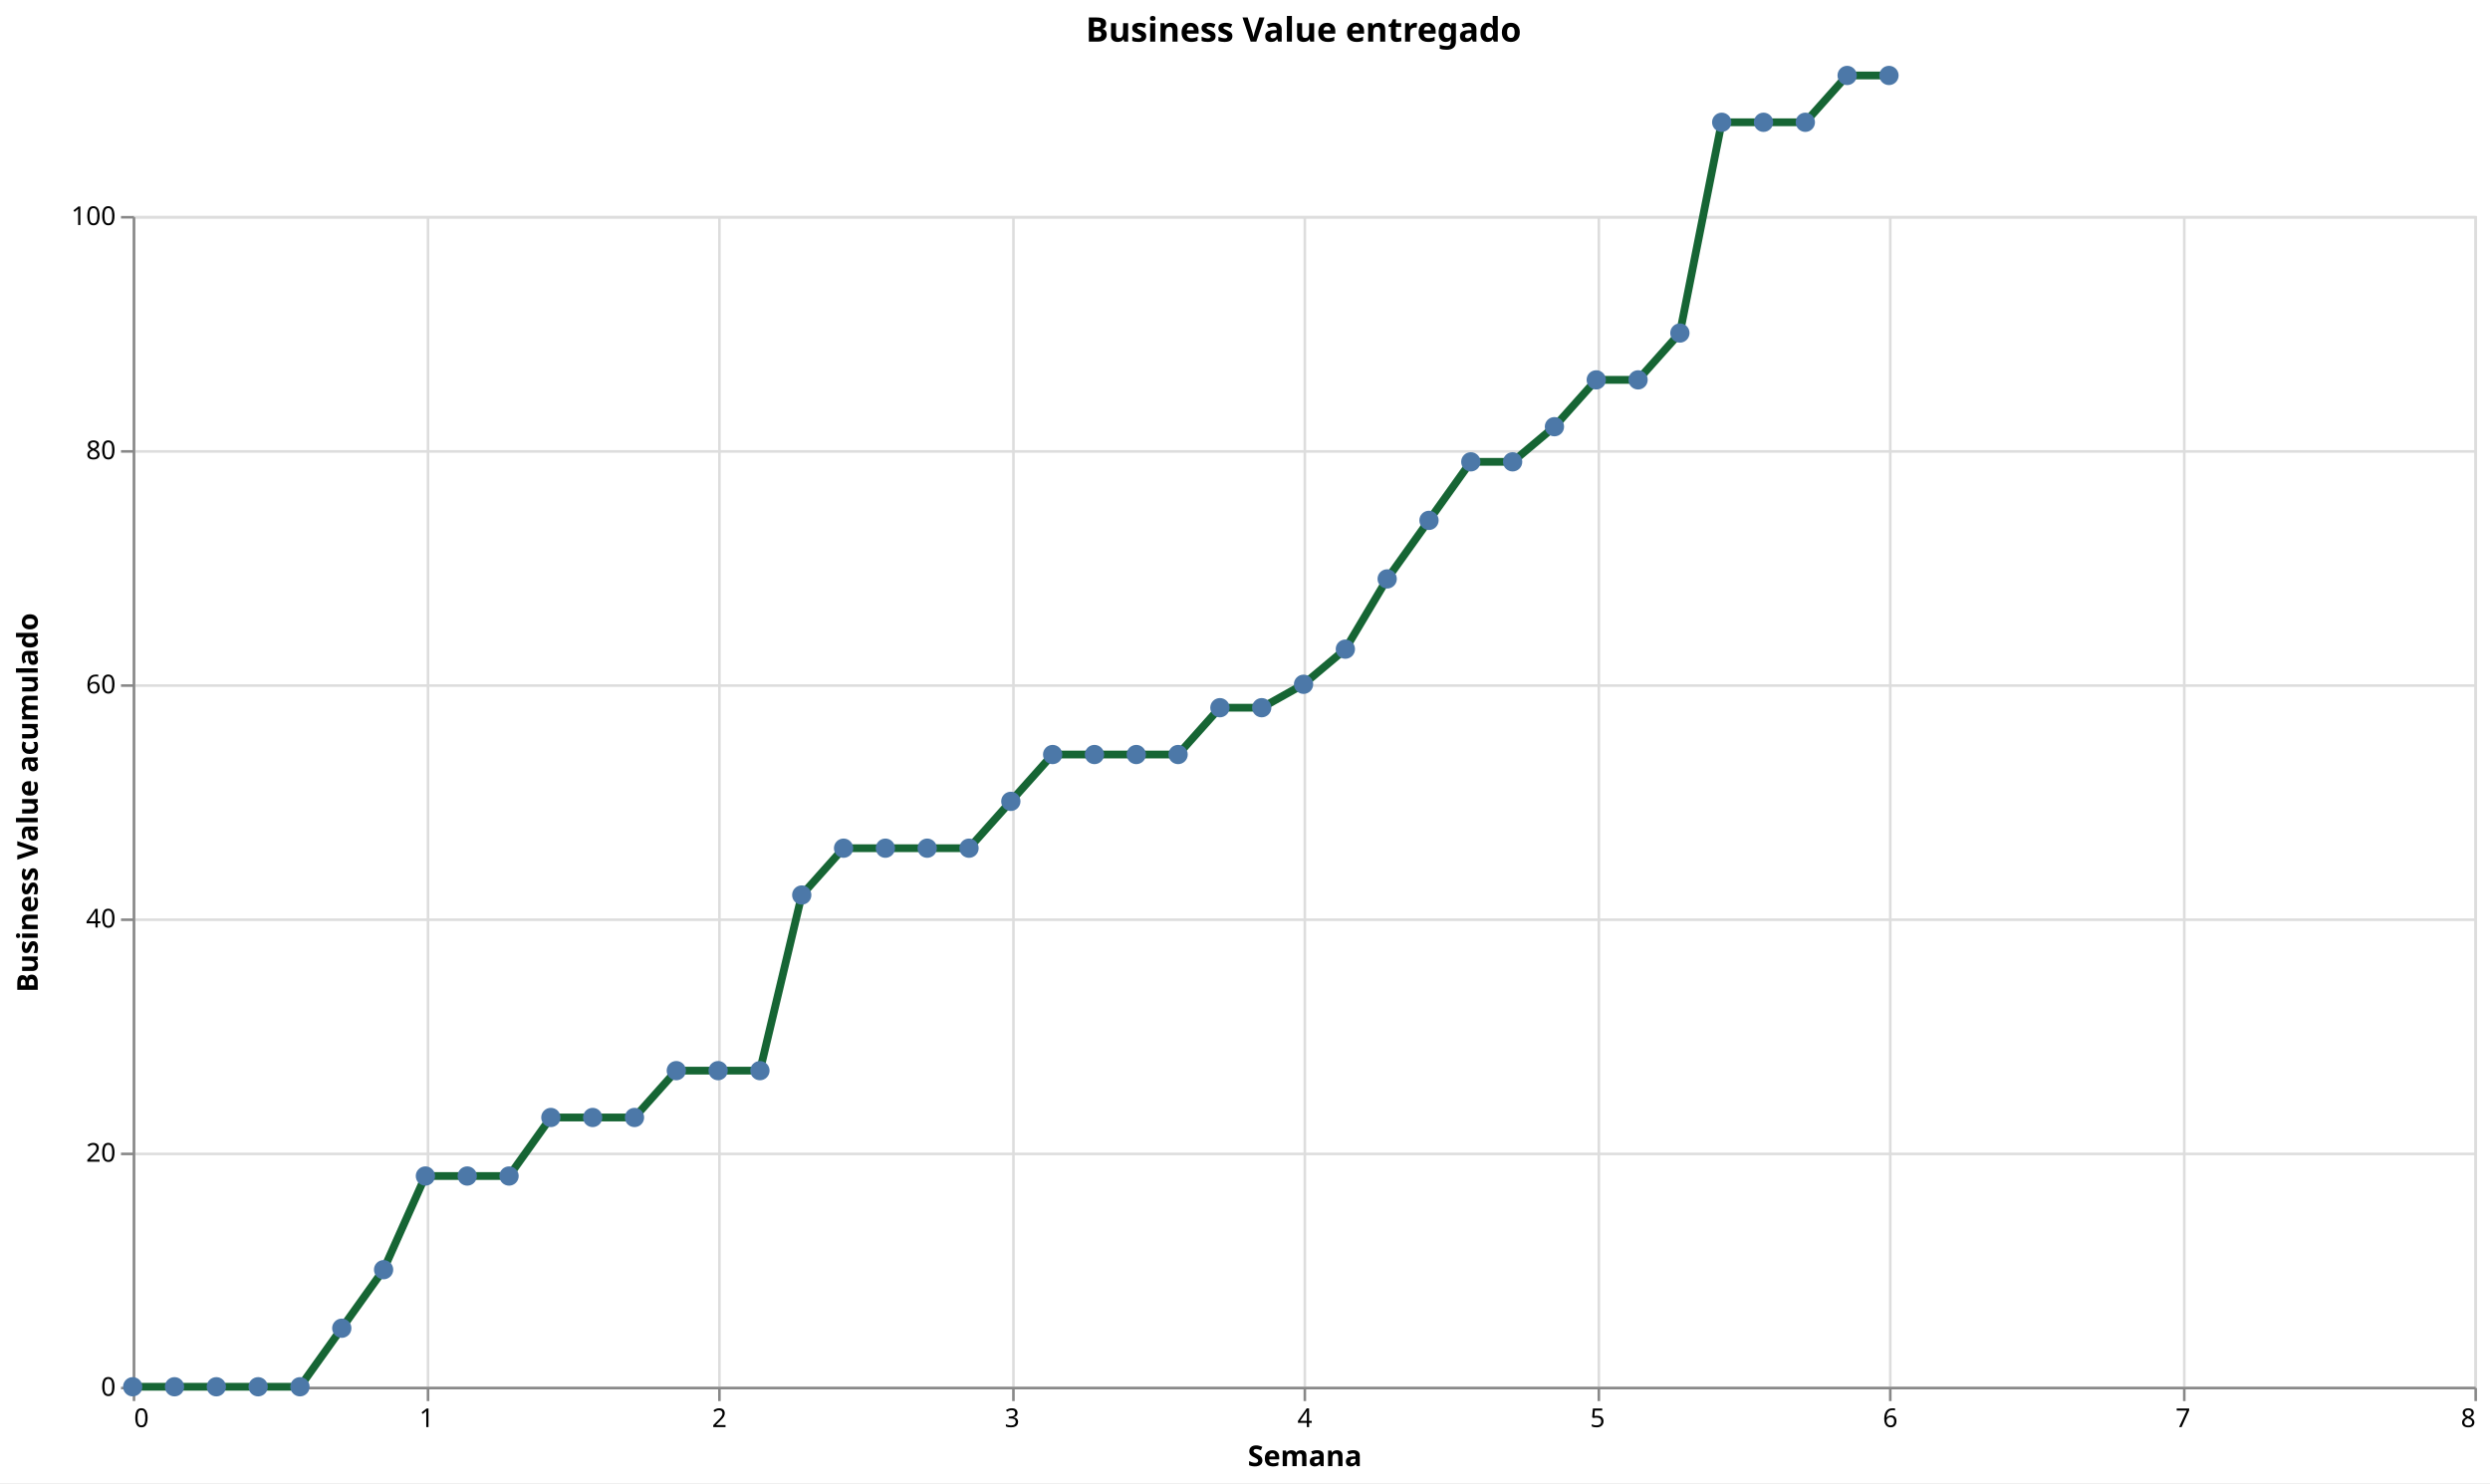
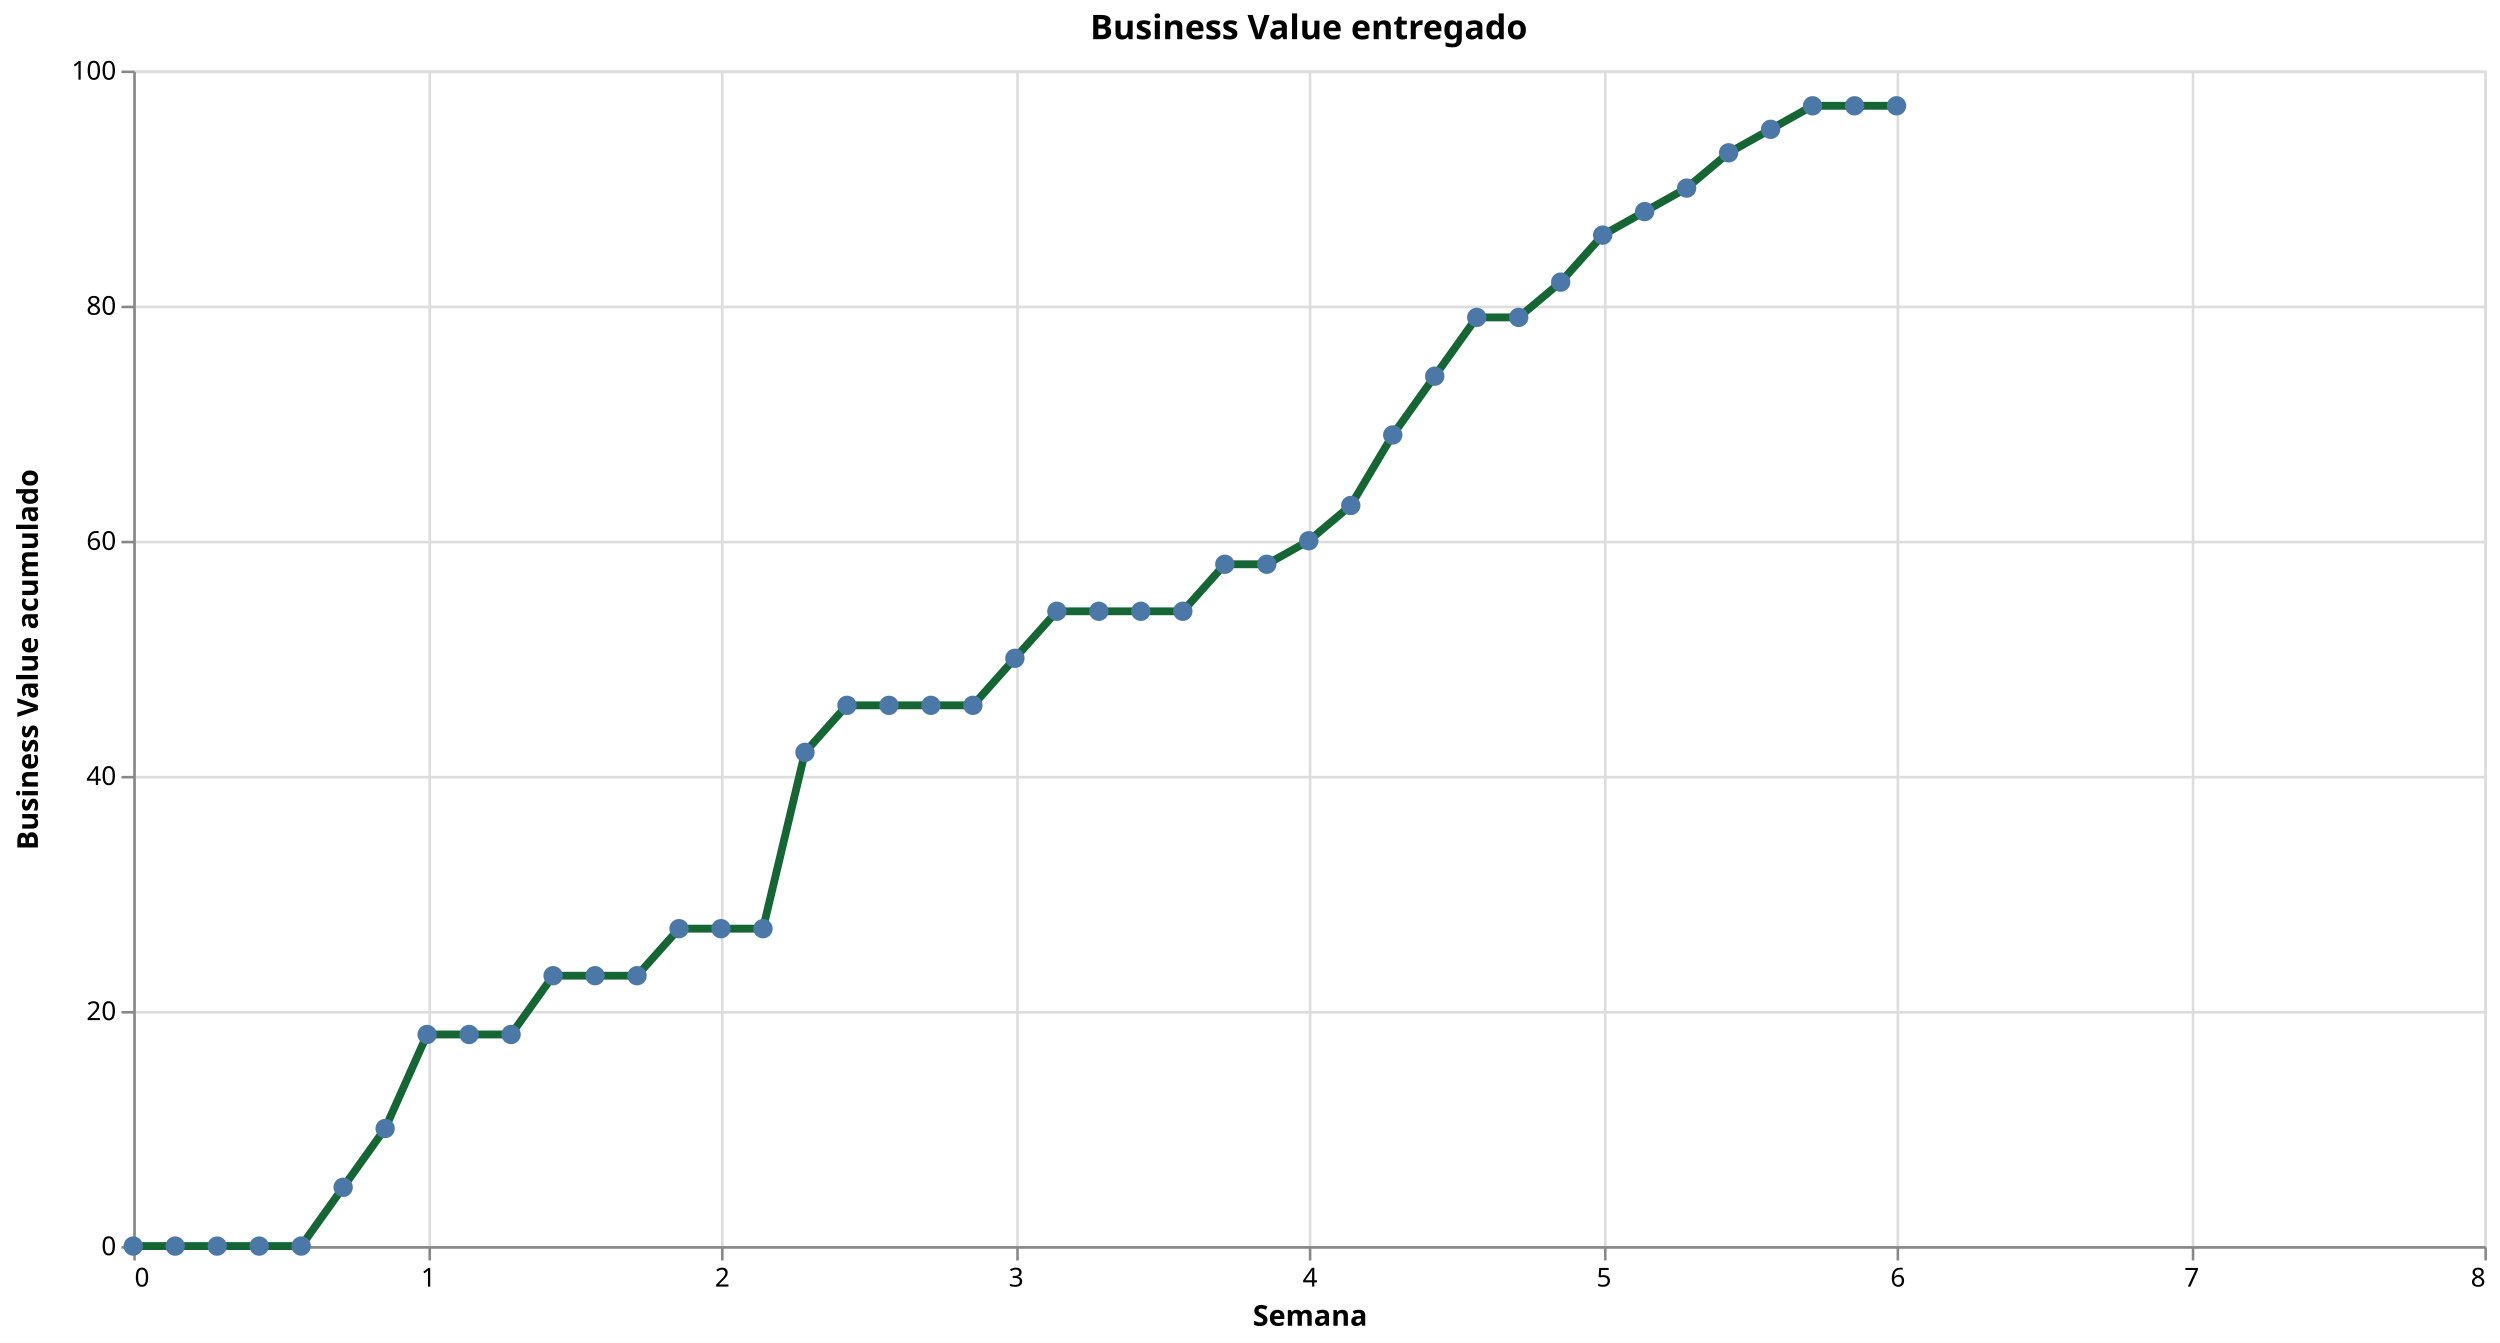
- <svg xmlns="http://www.w3.org/2000/svg" version="1.1" class="marks" width="957" height="570" viewBox="0 0 957 570">
-   <rect width="957" height="570" fill="white" />
-   <g fill="none" stroke-miterlimit="4" transform="translate(51,83)">
+ <svg xmlns="http://www.w3.org/2000/svg" version="1.1" class="marks" width="957" height="514" viewBox="0 0 957 514">
+   <rect width="957" height="514" fill="white" />
+   <g fill="none" stroke-miterlimit="4" transform="translate(51,27)">
    <g class="mark-group role-frame root" role="graphics-object" aria-roledescription="group mark container">
      <g transform="translate(0,0)">
        <path class="background" aria-hidden="true" d="M0.5,0.5h900v450h-900Z" stroke="#ddd" />
        <g>
          <g class="mark-group role-axis" aria-hidden="true">
            <g transform="translate(0.5,450.5)">
              <path class="background" aria-hidden="true" d="M0,0h0v0h0Z" pointer-events="none" />
              <g>
                <g class="mark-rule role-axis-grid" pointer-events="none">
                  <line transform="translate(0,-450)" x2="0" y2="450" stroke="#ddd" stroke-width="1" opacity="1" />
                  <line transform="translate(113,-450)" x2="0" y2="450" stroke="#ddd" stroke-width="1" opacity="1" />
                  <line transform="translate(225,-450)" x2="0" y2="450" stroke="#ddd" stroke-width="1" opacity="1" />
                  <line transform="translate(338,-450)" x2="0" y2="450" stroke="#ddd" stroke-width="1" opacity="1" />
                  <line transform="translate(450,-450)" x2="0" y2="450" stroke="#ddd" stroke-width="1" opacity="1" />
                  <line transform="translate(563,-450)" x2="0" y2="450" stroke="#ddd" stroke-width="1" opacity="1" />
                  <line transform="translate(675,-450)" x2="0" y2="450" stroke="#ddd" stroke-width="1" opacity="1" />
                  <line transform="translate(788,-450)" x2="0" y2="450" stroke="#ddd" stroke-width="1" opacity="1" />
                  <line transform="translate(900,-450)" x2="0" y2="450" stroke="#ddd" stroke-width="1" opacity="1" />
                </g>
              </g>
              <path class="foreground" aria-hidden="true" d="" pointer-events="none" display="none" />
            </g>
          </g>
          <g class="mark-group role-axis" aria-hidden="true">
            <g transform="translate(0.5,0.5)">
              <path class="background" aria-hidden="true" d="M0,0h0v0h0Z" pointer-events="none" />
              <g>
                <g class="mark-rule role-axis-grid" pointer-events="none">
                  <line transform="translate(0,450)" x2="900" y2="0" stroke="#ddd" stroke-width="1" opacity="1" />
                  <line transform="translate(0,360)" x2="900" y2="0" stroke="#ddd" stroke-width="1" opacity="1" />
                  <line transform="translate(0,270)" x2="900" y2="0" stroke="#ddd" stroke-width="1" opacity="1" />
                  <line transform="translate(0,180)" x2="900" y2="0" stroke="#ddd" stroke-width="1" opacity="1" />
                  <line transform="translate(0,90)" x2="900" y2="0" stroke="#ddd" stroke-width="1" opacity="1" />
                  <line transform="translate(0,0)" x2="900" y2="0" stroke="#ddd" stroke-width="1" opacity="1" />
                </g>
              </g>
              <path class="foreground" aria-hidden="true" d="" pointer-events="none" display="none" />
            </g>
          </g>
          <g class="mark-group role-axis" role="graphics-symbol" aria-roledescription="axis" aria-label="X-axis titled 'Semana' for a linear scale with values from 0 to 8">
            <g transform="translate(0.5,450.5)">
              <path class="background" aria-hidden="true" d="M0,0h0v0h0Z" pointer-events="none" />
              <g>
                <g class="mark-rule role-axis-tick" pointer-events="none">
                  <line transform="translate(0,0)" x2="0" y2="5" stroke="#888" stroke-width="1" opacity="1" />
                  <line transform="translate(113,0)" x2="0" y2="5" stroke="#888" stroke-width="1" opacity="1" />
                  <line transform="translate(225,0)" x2="0" y2="5" stroke="#888" stroke-width="1" opacity="1" />
                  <line transform="translate(338,0)" x2="0" y2="5" stroke="#888" stroke-width="1" opacity="1" />
                  <line transform="translate(450,0)" x2="0" y2="5" stroke="#888" stroke-width="1" opacity="1" />
                  <line transform="translate(563,0)" x2="0" y2="5" stroke="#888" stroke-width="1" opacity="1" />
                  <line transform="translate(675,0)" x2="0" y2="5" stroke="#888" stroke-width="1" opacity="1" />
                  <line transform="translate(788,0)" x2="0" y2="5" stroke="#888" stroke-width="1" opacity="1" />
                  <line transform="translate(900,0)" x2="0" y2="5" stroke="#888" stroke-width="1" opacity="1" />
                </g>
                <g class="mark-text role-axis-label" pointer-events="none">
                  <text text-anchor="start" transform="translate(0,15)" font-family="sans-serif" font-size="10px" fill="#000" opacity="1">0</text>
                  <text text-anchor="middle" transform="translate(112.5,15)" font-family="sans-serif" font-size="10px" fill="#000" opacity="1">1</text>
                  <text text-anchor="middle" transform="translate(225,15)" font-family="sans-serif" font-size="10px" fill="#000" opacity="1">2</text>
                  <text text-anchor="middle" transform="translate(337.5,15)" font-family="sans-serif" font-size="10px" fill="#000" opacity="1">3</text>
                  <text text-anchor="middle" transform="translate(450,15)" font-family="sans-serif" font-size="10px" fill="#000" opacity="1">4</text>
                  <text text-anchor="middle" transform="translate(562.5,15)" font-family="sans-serif" font-size="10px" fill="#000" opacity="1">5</text>
                  <text text-anchor="middle" transform="translate(675,15)" font-family="sans-serif" font-size="10px" fill="#000" opacity="1">6</text>
                  <text text-anchor="middle" transform="translate(787.5,15)" font-family="sans-serif" font-size="10px" fill="#000" opacity="1">7</text>
                  <text text-anchor="end" transform="translate(900,15)" font-family="sans-serif" font-size="10px" fill="#000" opacity="1">8</text>
                </g>
                <g class="mark-rule role-axis-domain" pointer-events="none">
                  <line transform="translate(0,0)" x2="900" y2="0" stroke="#888" stroke-width="1" opacity="1" />
                </g>
                <g class="mark-text role-axis-title" pointer-events="none">
                  <text text-anchor="middle" transform="translate(450,30)" font-family="sans-serif" font-size="11px" font-weight="bold" fill="#000" opacity="1">Semana</text>
                </g>
              </g>
              <path class="foreground" aria-hidden="true" d="" pointer-events="none" display="none" />
            </g>
          </g>
          <g class="mark-group role-axis" role="graphics-symbol" aria-roledescription="axis" aria-label="Y-axis titled 'Business Value acumulado' for a linear scale with values from 0 to 100">
            <g transform="translate(0.5,0.5)">
              <path class="background" aria-hidden="true" d="M0,0h0v0h0Z" pointer-events="none" />
              <g>
                <g class="mark-rule role-axis-tick" pointer-events="none">
                  <line transform="translate(0,450)" x2="-5" y2="0" stroke="#888" stroke-width="1" opacity="1" />
                  <line transform="translate(0,360)" x2="-5" y2="0" stroke="#888" stroke-width="1" opacity="1" />
                  <line transform="translate(0,270)" x2="-5" y2="0" stroke="#888" stroke-width="1" opacity="1" />
                  <line transform="translate(0,180)" x2="-5" y2="0" stroke="#888" stroke-width="1" opacity="1" />
                  <line transform="translate(0,90)" x2="-5" y2="0" stroke="#888" stroke-width="1" opacity="1" />
                  <line transform="translate(0,0)" x2="-5" y2="0" stroke="#888" stroke-width="1" opacity="1" />
                </g>
                <g class="mark-text role-axis-label" pointer-events="none">
                  <text text-anchor="end" transform="translate(-7,453)" font-family="sans-serif" font-size="10px" fill="#000" opacity="1">0</text>
                  <text text-anchor="end" transform="translate(-7,363)" font-family="sans-serif" font-size="10px" fill="#000" opacity="1">20</text>
                  <text text-anchor="end" transform="translate(-7,273)" font-family="sans-serif" font-size="10px" fill="#000" opacity="1">40</text>
                  <text text-anchor="end" transform="translate(-7,183)" font-family="sans-serif" font-size="10px" fill="#000" opacity="1">60</text>
                  <text text-anchor="end" transform="translate(-7,93)" font-family="sans-serif" font-size="10px" fill="#000" opacity="1">80</text>
                  <text text-anchor="end" transform="translate(-7,3)" font-family="sans-serif" font-size="10px" fill="#000" opacity="1">100</text>
                </g>
                <g class="mark-rule role-axis-domain" pointer-events="none">
                  <line transform="translate(0,450)" x2="0" y2="-450" stroke="#888" stroke-width="1" opacity="1" />
                </g>
                <g class="mark-text role-axis-title" pointer-events="none">
                  <text text-anchor="middle" transform="translate(-35,225) rotate(-90) translate(0,-2)" font-family="sans-serif" font-size="11px" font-weight="bold" fill="#000" opacity="1">Business Value acumulado</text>
                </g>
              </g>
              <path class="foreground" aria-hidden="true" d="" pointer-events="none" display="none" />
            </g>
          </g>
          <g class="mark-line role-mark layer_0_marks" role="graphics-object" aria-roledescription="line mark container">
-             <path aria-label="Semana: 0; Business Value acumulado: 0; Día: 0" role="graphics-symbol" aria-roledescription="line mark" d="M0,450L16.071,450L32.143,450L48.214,450L64.286,450L80.357,427.5L96.429,405L112.5,369L128.571,369L144.643,369L160.714,346.5L176.786,346.5L192.857,346.5L208.929,328.5L225,328.5L241.071,328.5L257.143,261L273.214,243L289.286,243L305.357,243L321.429,243L337.5,225L353.571,207L369.643,207L385.714,207L401.786,207L417.857,189L433.929,189L450,180L466.071,166.5L482.143,139.5L498.214,117L514.286,94.5L530.357,94.5L546.429,81L562.5,63L578.571,63L594.643,45L610.714,-36L626.786,-36L642.857,-36L658.929,-54L675,-54" stroke="#166534" stroke-width="3" />
+             <path aria-label="Semana: 0; Business Value acumulado: 0; Día: 0" role="graphics-symbol" aria-roledescription="line mark" d="M0,450L16.071,450L32.143,450L48.214,450L64.286,450L80.357,427.5L96.429,405L112.5,369L128.571,369L144.643,369L160.714,346.5L176.786,346.5L192.857,346.5L208.929,328.5L225,328.5L241.071,328.5L257.143,261L273.214,243L289.286,243L305.357,243L321.429,243L337.5,225L353.571,207L369.643,207L385.714,207L401.786,207L417.857,189L433.929,189L450,180L466.071,166.5L482.143,139.5L498.214,117L514.286,94.5L530.357,94.5L546.429,81L562.5,63L578.571,54L594.643,45L610.714,31.5L626.786,22.5L642.857,13.5L658.929,13.5L675,13.5" stroke="#166534" stroke-width="3" />
          </g>
          <g class="mark-symbol role-mark layer_1_marks" role="graphics-object" aria-roledescription="symbol mark container">
            <path aria-label="Semana: 0; Business Value acumulado: 0; Día: 0" role="graphics-symbol" aria-roledescription="point" transform="translate(0,450)" d="M3.708,0A3.708,3.708,0,1,1,-3.708,0A3.708,3.708,0,1,1,3.708,0" fill="#4c78a8" stroke-width="2" opacity="1" />
            <path aria-label="Semana: 0; Business Value acumulado: 0; Día: 1" role="graphics-symbol" aria-roledescription="point" transform="translate(16.07143,450)" d="M3.708,0A3.708,3.708,0,1,1,-3.708,0A3.708,3.708,0,1,1,3.708,0" fill="#4c78a8" stroke-width="2" opacity="1" />
            <path aria-label="Semana: 0; Business Value acumulado: 0; Día: 2" role="graphics-symbol" aria-roledescription="point" transform="translate(32.14286,450)" d="M3.708,0A3.708,3.708,0,1,1,-3.708,0A3.708,3.708,0,1,1,3.708,0" fill="#4c78a8" stroke-width="2" opacity="1" />
            <path aria-label="Semana: 0; Business Value acumulado: 0; Día: 3" role="graphics-symbol" aria-roledescription="point" transform="translate(48.21429,450)" d="M3.708,0A3.708,3.708,0,1,1,-3.708,0A3.708,3.708,0,1,1,3.708,0" fill="#4c78a8" stroke-width="2" opacity="1" />
            <path aria-label="Semana: 1; Business Value acumulado: 0; Día: 4" role="graphics-symbol" aria-roledescription="point" transform="translate(64.28571,450)" d="M3.708,0A3.708,3.708,0,1,1,-3.708,0A3.708,3.708,0,1,1,3.708,0" fill="#4c78a8" stroke-width="2" opacity="1" />
            <path aria-label="Semana: 1; Business Value acumulado: 5; Día: 5" role="graphics-symbol" aria-roledescription="point" transform="translate(80.35714,427.5)" d="M3.708,0A3.708,3.708,0,1,1,-3.708,0A3.708,3.708,0,1,1,3.708,0" fill="#4c78a8" stroke-width="2" opacity="1" />
            <path aria-label="Semana: 1; Business Value acumulado: 10; Día: 6" role="graphics-symbol" aria-roledescription="point" transform="translate(96.42857,405)" d="M3.708,0A3.708,3.708,0,1,1,-3.708,0A3.708,3.708,0,1,1,3.708,0" fill="#4c78a8" stroke-width="2" opacity="1" />
            <path aria-label="Semana: 1; Business Value acumulado: 18; Día: 7" role="graphics-symbol" aria-roledescription="point" transform="translate(112.5,369)" d="M3.708,0A3.708,3.708,0,1,1,-3.708,0A3.708,3.708,0,1,1,3.708,0" fill="#4c78a8" stroke-width="2" opacity="1" />
            <path aria-label="Semana: 1; Business Value acumulado: 18; Día: 8" role="graphics-symbol" aria-roledescription="point" transform="translate(128.5714,369)" d="M3.708,0A3.708,3.708,0,1,1,-3.708,0A3.708,3.708,0,1,1,3.708,0" fill="#4c78a8" stroke-width="2" opacity="1" />
            <path aria-label="Semana: 1; Business Value acumulado: 18; Día: 9" role="graphics-symbol" aria-roledescription="point" transform="translate(144.6429,369)" d="M3.708,0A3.708,3.708,0,1,1,-3.708,0A3.708,3.708,0,1,1,3.708,0" fill="#4c78a8" stroke-width="2" opacity="1" />
            <path aria-label="Semana: 1; Business Value acumulado: 23; Día: 10" role="graphics-symbol" aria-roledescription="point" transform="translate(160.7143,346.5)" d="M3.708,0A3.708,3.708,0,1,1,-3.708,0A3.708,3.708,0,1,1,3.708,0" fill="#4c78a8" stroke-width="2" opacity="1" />
            <path aria-label="Semana: 2; Business Value acumulado: 23; Día: 11" role="graphics-symbol" aria-roledescription="point" transform="translate(176.7857,346.5)" d="M3.708,0A3.708,3.708,0,1,1,-3.708,0A3.708,3.708,0,1,1,3.708,0" fill="#4c78a8" stroke-width="2" opacity="1" />
            <path aria-label="Semana: 2; Business Value acumulado: 23; Día: 12" role="graphics-symbol" aria-roledescription="point" transform="translate(192.8571,346.5)" d="M3.708,0A3.708,3.708,0,1,1,-3.708,0A3.708,3.708,0,1,1,3.708,0" fill="#4c78a8" stroke-width="2" opacity="1" />
            <path aria-label="Semana: 2; Business Value acumulado: 27; Día: 13" role="graphics-symbol" aria-roledescription="point" transform="translate(208.9286,328.5)" d="M3.708,0A3.708,3.708,0,1,1,-3.708,0A3.708,3.708,0,1,1,3.708,0" fill="#4c78a8" stroke-width="2" opacity="1" />
            <path aria-label="Semana: 2; Business Value acumulado: 27; Día: 14" role="graphics-symbol" aria-roledescription="point" transform="translate(225,328.5)" d="M3.708,0A3.708,3.708,0,1,1,-3.708,0A3.708,3.708,0,1,1,3.708,0" fill="#4c78a8" stroke-width="2" opacity="1" />
            <path aria-label="Semana: 2; Business Value acumulado: 27; Día: 15" role="graphics-symbol" aria-roledescription="point" transform="translate(241.0714,328.5)" d="M3.708,0A3.708,3.708,0,1,1,-3.708,0A3.708,3.708,0,1,1,3.708,0" fill="#4c78a8" stroke-width="2" opacity="1" />
            <path aria-label="Semana: 2; Business Value acumulado: 42; Día: 16" role="graphics-symbol" aria-roledescription="point" transform="translate(257.1429,261)" d="M3.708,0A3.708,3.708,0,1,1,-3.708,0A3.708,3.708,0,1,1,3.708,0" fill="#4c78a8" stroke-width="2" opacity="1" />
            <path aria-label="Semana: 2; Business Value acumulado: 46; Día: 17" role="graphics-symbol" aria-roledescription="point" transform="translate(273.2143,243)" d="M3.708,0A3.708,3.708,0,1,1,-3.708,0A3.708,3.708,0,1,1,3.708,0" fill="#4c78a8" stroke-width="2" opacity="1" />
            <path aria-label="Semana: 3; Business Value acumulado: 46; Día: 18" role="graphics-symbol" aria-roledescription="point" transform="translate(289.2857,243)" d="M3.708,0A3.708,3.708,0,1,1,-3.708,0A3.708,3.708,0,1,1,3.708,0" fill="#4c78a8" stroke-width="2" opacity="1" />
            <path aria-label="Semana: 3; Business Value acumulado: 46; Día: 19" role="graphics-symbol" aria-roledescription="point" transform="translate(305.3571,243)" d="M3.708,0A3.708,3.708,0,1,1,-3.708,0A3.708,3.708,0,1,1,3.708,0" fill="#4c78a8" stroke-width="2" opacity="1" />
            <path aria-label="Semana: 3; Business Value acumulado: 46; Día: 20" role="graphics-symbol" aria-roledescription="point" transform="translate(321.4286,243)" d="M3.708,0A3.708,3.708,0,1,1,-3.708,0A3.708,3.708,0,1,1,3.708,0" fill="#4c78a8" stroke-width="2" opacity="1" />
            <path aria-label="Semana: 3; Business Value acumulado: 50; Día: 21" role="graphics-symbol" aria-roledescription="point" transform="translate(337.5,225)" d="M3.708,0A3.708,3.708,0,1,1,-3.708,0A3.708,3.708,0,1,1,3.708,0" fill="#4c78a8" stroke-width="2" opacity="1" />
            <path aria-label="Semana: 3; Business Value acumulado: 54; Día: 22" role="graphics-symbol" aria-roledescription="point" transform="translate(353.5714,207)" d="M3.708,0A3.708,3.708,0,1,1,-3.708,0A3.708,3.708,0,1,1,3.708,0" fill="#4c78a8" stroke-width="2" opacity="1" />
            <path aria-label="Semana: 3; Business Value acumulado: 54; Día: 23" role="graphics-symbol" aria-roledescription="point" transform="translate(369.6429,207)" d="M3.708,0A3.708,3.708,0,1,1,-3.708,0A3.708,3.708,0,1,1,3.708,0" fill="#4c78a8" stroke-width="2" opacity="1" />
            <path aria-label="Semana: 3; Business Value acumulado: 54; Día: 24" role="graphics-symbol" aria-roledescription="point" transform="translate(385.7143,207)" d="M3.708,0A3.708,3.708,0,1,1,-3.708,0A3.708,3.708,0,1,1,3.708,0" fill="#4c78a8" stroke-width="2" opacity="1" />
            <path aria-label="Semana: 4; Business Value acumulado: 54; Día: 25" role="graphics-symbol" aria-roledescription="point" transform="translate(401.7857,207)" d="M3.708,0A3.708,3.708,0,1,1,-3.708,0A3.708,3.708,0,1,1,3.708,0" fill="#4c78a8" stroke-width="2" opacity="1" />
            <path aria-label="Semana: 4; Business Value acumulado: 58; Día: 26" role="graphics-symbol" aria-roledescription="point" transform="translate(417.8571,189)" d="M3.708,0A3.708,3.708,0,1,1,-3.708,0A3.708,3.708,0,1,1,3.708,0" fill="#4c78a8" stroke-width="2" opacity="1" />
            <path aria-label="Semana: 4; Business Value acumulado: 58; Día: 27" role="graphics-symbol" aria-roledescription="point" transform="translate(433.9286,189)" d="M3.708,0A3.708,3.708,0,1,1,-3.708,0A3.708,3.708,0,1,1,3.708,0" fill="#4c78a8" stroke-width="2" opacity="1" />
            <path aria-label="Semana: 4; Business Value acumulado: 60; Día: 28" role="graphics-symbol" aria-roledescription="point" transform="translate(450,180)" d="M3.708,0A3.708,3.708,0,1,1,-3.708,0A3.708,3.708,0,1,1,3.708,0" fill="#4c78a8" stroke-width="2" opacity="1" />
            <path aria-label="Semana: 4; Business Value acumulado: 63; Día: 29" role="graphics-symbol" aria-roledescription="point" transform="translate(466.0714,166.5)" d="M3.708,0A3.708,3.708,0,1,1,-3.708,0A3.708,3.708,0,1,1,3.708,0" fill="#4c78a8" stroke-width="2" opacity="1" />
            <path aria-label="Semana: 4; Business Value acumulado: 69; Día: 30" role="graphics-symbol" aria-roledescription="point" transform="translate(482.1429,139.5)" d="M3.708,0A3.708,3.708,0,1,1,-3.708,0A3.708,3.708,0,1,1,3.708,0" fill="#4c78a8" stroke-width="2" opacity="1" />
            <path aria-label="Semana: 4; Business Value acumulado: 74; Día: 31" role="graphics-symbol" aria-roledescription="point" transform="translate(498.2143,117)" d="M3.708,0A3.708,3.708,0,1,1,-3.708,0A3.708,3.708,0,1,1,3.708,0" fill="#4c78a8" stroke-width="2" opacity="1" />
            <path aria-label="Semana: 5; Business Value acumulado: 79; Día: 32" role="graphics-symbol" aria-roledescription="point" transform="translate(514.2857,94.5)" d="M3.708,0A3.708,3.708,0,1,1,-3.708,0A3.708,3.708,0,1,1,3.708,0" fill="#4c78a8" stroke-width="2" opacity="1" />
            <path aria-label="Semana: 5; Business Value acumulado: 79; Día: 33" role="graphics-symbol" aria-roledescription="point" transform="translate(530.3571,94.5)" d="M3.708,0A3.708,3.708,0,1,1,-3.708,0A3.708,3.708,0,1,1,3.708,0" fill="#4c78a8" stroke-width="2" opacity="1" />
            <path aria-label="Semana: 5; Business Value acumulado: 82; Día: 34" role="graphics-symbol" aria-roledescription="point" transform="translate(546.4286,81)" d="M3.708,0A3.708,3.708,0,1,1,-3.708,0A3.708,3.708,0,1,1,3.708,0" fill="#4c78a8" stroke-width="2" opacity="1" />
            <path aria-label="Semana: 5; Business Value acumulado: 86; Día: 35" role="graphics-symbol" aria-roledescription="point" transform="translate(562.5,63)" d="M3.708,0A3.708,3.708,0,1,1,-3.708,0A3.708,3.708,0,1,1,3.708,0" fill="#4c78a8" stroke-width="2" opacity="1" />
-             <path aria-label="Semana: 5; Business Value acumulado: 86; Día: 36" role="graphics-symbol" aria-roledescription="point" transform="translate(578.5714,63)" d="M3.708,0A3.708,3.708,0,1,1,-3.708,0A3.708,3.708,0,1,1,3.708,0" fill="#4c78a8" stroke-width="2" opacity="1" />
+             <path aria-label="Semana: 5; Business Value acumulado: 88; Día: 36" role="graphics-symbol" aria-roledescription="point" transform="translate(578.5714,54)" d="M3.708,0A3.708,3.708,0,1,1,-3.708,0A3.708,3.708,0,1,1,3.708,0" fill="#4c78a8" stroke-width="2" opacity="1" />
            <path aria-label="Semana: 5; Business Value acumulado: 90; Día: 37" role="graphics-symbol" aria-roledescription="point" transform="translate(594.6429,45)" d="M3.708,0A3.708,3.708,0,1,1,-3.708,0A3.708,3.708,0,1,1,3.708,0" fill="#4c78a8" stroke-width="2" opacity="1" />
-             <path aria-label="Semana: 5; Business Value acumulado: 108; Día: 38" role="graphics-symbol" aria-roledescription="point" transform="translate(610.7143,-36)" d="M3.708,0A3.708,3.708,0,1,1,-3.708,0A3.708,3.708,0,1,1,3.708,0" fill="#4c78a8" stroke-width="2" opacity="1" />
-             <path aria-label="Semana: 6; Business Value acumulado: 108; Día: 39" role="graphics-symbol" aria-roledescription="point" transform="translate(626.7857,-36)" d="M3.708,0A3.708,3.708,0,1,1,-3.708,0A3.708,3.708,0,1,1,3.708,0" fill="#4c78a8" stroke-width="2" opacity="1" />
-             <path aria-label="Semana: 6; Business Value acumulado: 108; Día: 40" role="graphics-symbol" aria-roledescription="point" transform="translate(642.8571,-36)" d="M3.708,0A3.708,3.708,0,1,1,-3.708,0A3.708,3.708,0,1,1,3.708,0" fill="#4c78a8" stroke-width="2" opacity="1" />
-             <path aria-label="Semana: 6; Business Value acumulado: 112; Día: 41" role="graphics-symbol" aria-roledescription="point" transform="translate(658.9286,-54)" d="M3.708,0A3.708,3.708,0,1,1,-3.708,0A3.708,3.708,0,1,1,3.708,0" fill="#4c78a8" stroke-width="2" opacity="1" />
-             <path aria-label="Semana: 6; Business Value acumulado: 112; Día: 42" role="graphics-symbol" aria-roledescription="point" transform="translate(675,-54)" d="M3.708,0A3.708,3.708,0,1,1,-3.708,0A3.708,3.708,0,1,1,3.708,0" fill="#4c78a8" stroke-width="2" opacity="1" />
+             <path aria-label="Semana: 5; Business Value acumulado: 93; Día: 38" role="graphics-symbol" aria-roledescription="point" transform="translate(610.7143,31.5)" d="M3.708,0A3.708,3.708,0,1,1,-3.708,0A3.708,3.708,0,1,1,3.708,0" fill="#4c78a8" stroke-width="2" opacity="1" />
+             <path aria-label="Semana: 6; Business Value acumulado: 95; Día: 39" role="graphics-symbol" aria-roledescription="point" transform="translate(626.7857,22.5)" d="M3.708,0A3.708,3.708,0,1,1,-3.708,0A3.708,3.708,0,1,1,3.708,0" fill="#4c78a8" stroke-width="2" opacity="1" />
+             <path aria-label="Semana: 6; Business Value acumulado: 97; Día: 40" role="graphics-symbol" aria-roledescription="point" transform="translate(642.8571,13.5)" d="M3.708,0A3.708,3.708,0,1,1,-3.708,0A3.708,3.708,0,1,1,3.708,0" fill="#4c78a8" stroke-width="2" opacity="1" />
+             <path aria-label="Semana: 6; Business Value acumulado: 97; Día: 41" role="graphics-symbol" aria-roledescription="point" transform="translate(658.9286,13.5)" d="M3.708,0A3.708,3.708,0,1,1,-3.708,0A3.708,3.708,0,1,1,3.708,0" fill="#4c78a8" stroke-width="2" opacity="1" />
+             <path aria-label="Semana: 6; Business Value acumulado: 97; Día: 42" role="graphics-symbol" aria-roledescription="point" transform="translate(675,13.5)" d="M3.708,0A3.708,3.708,0,1,1,-3.708,0A3.708,3.708,0,1,1,3.708,0" fill="#4c78a8" stroke-width="2" opacity="1" />
          </g>
          <g class="mark-group role-title">
-             <g transform="translate(450,-77)">
+             <g transform="translate(450,-22)">
              <path class="background" aria-hidden="true" d="M0,0h0v0h0Z" pointer-events="none" />
              <g>
                <g class="mark-text role-title-text" role="graphics-symbol" aria-roledescription="title" aria-label="Title text 'Business Value entregado'" pointer-events="none">
                  <text text-anchor="middle" transform="translate(0,10)" font-family="sans-serif" font-size="13px" font-weight="bold" fill="#000" opacity="1">Business Value entregado</text>
                </g>
              </g>
              <path class="foreground" aria-hidden="true" d="" pointer-events="none" display="none" />
            </g>
          </g>
        </g>
        <path class="foreground" aria-hidden="true" d="" display="none" />
      </g>
    </g>
  </g>
</svg>
